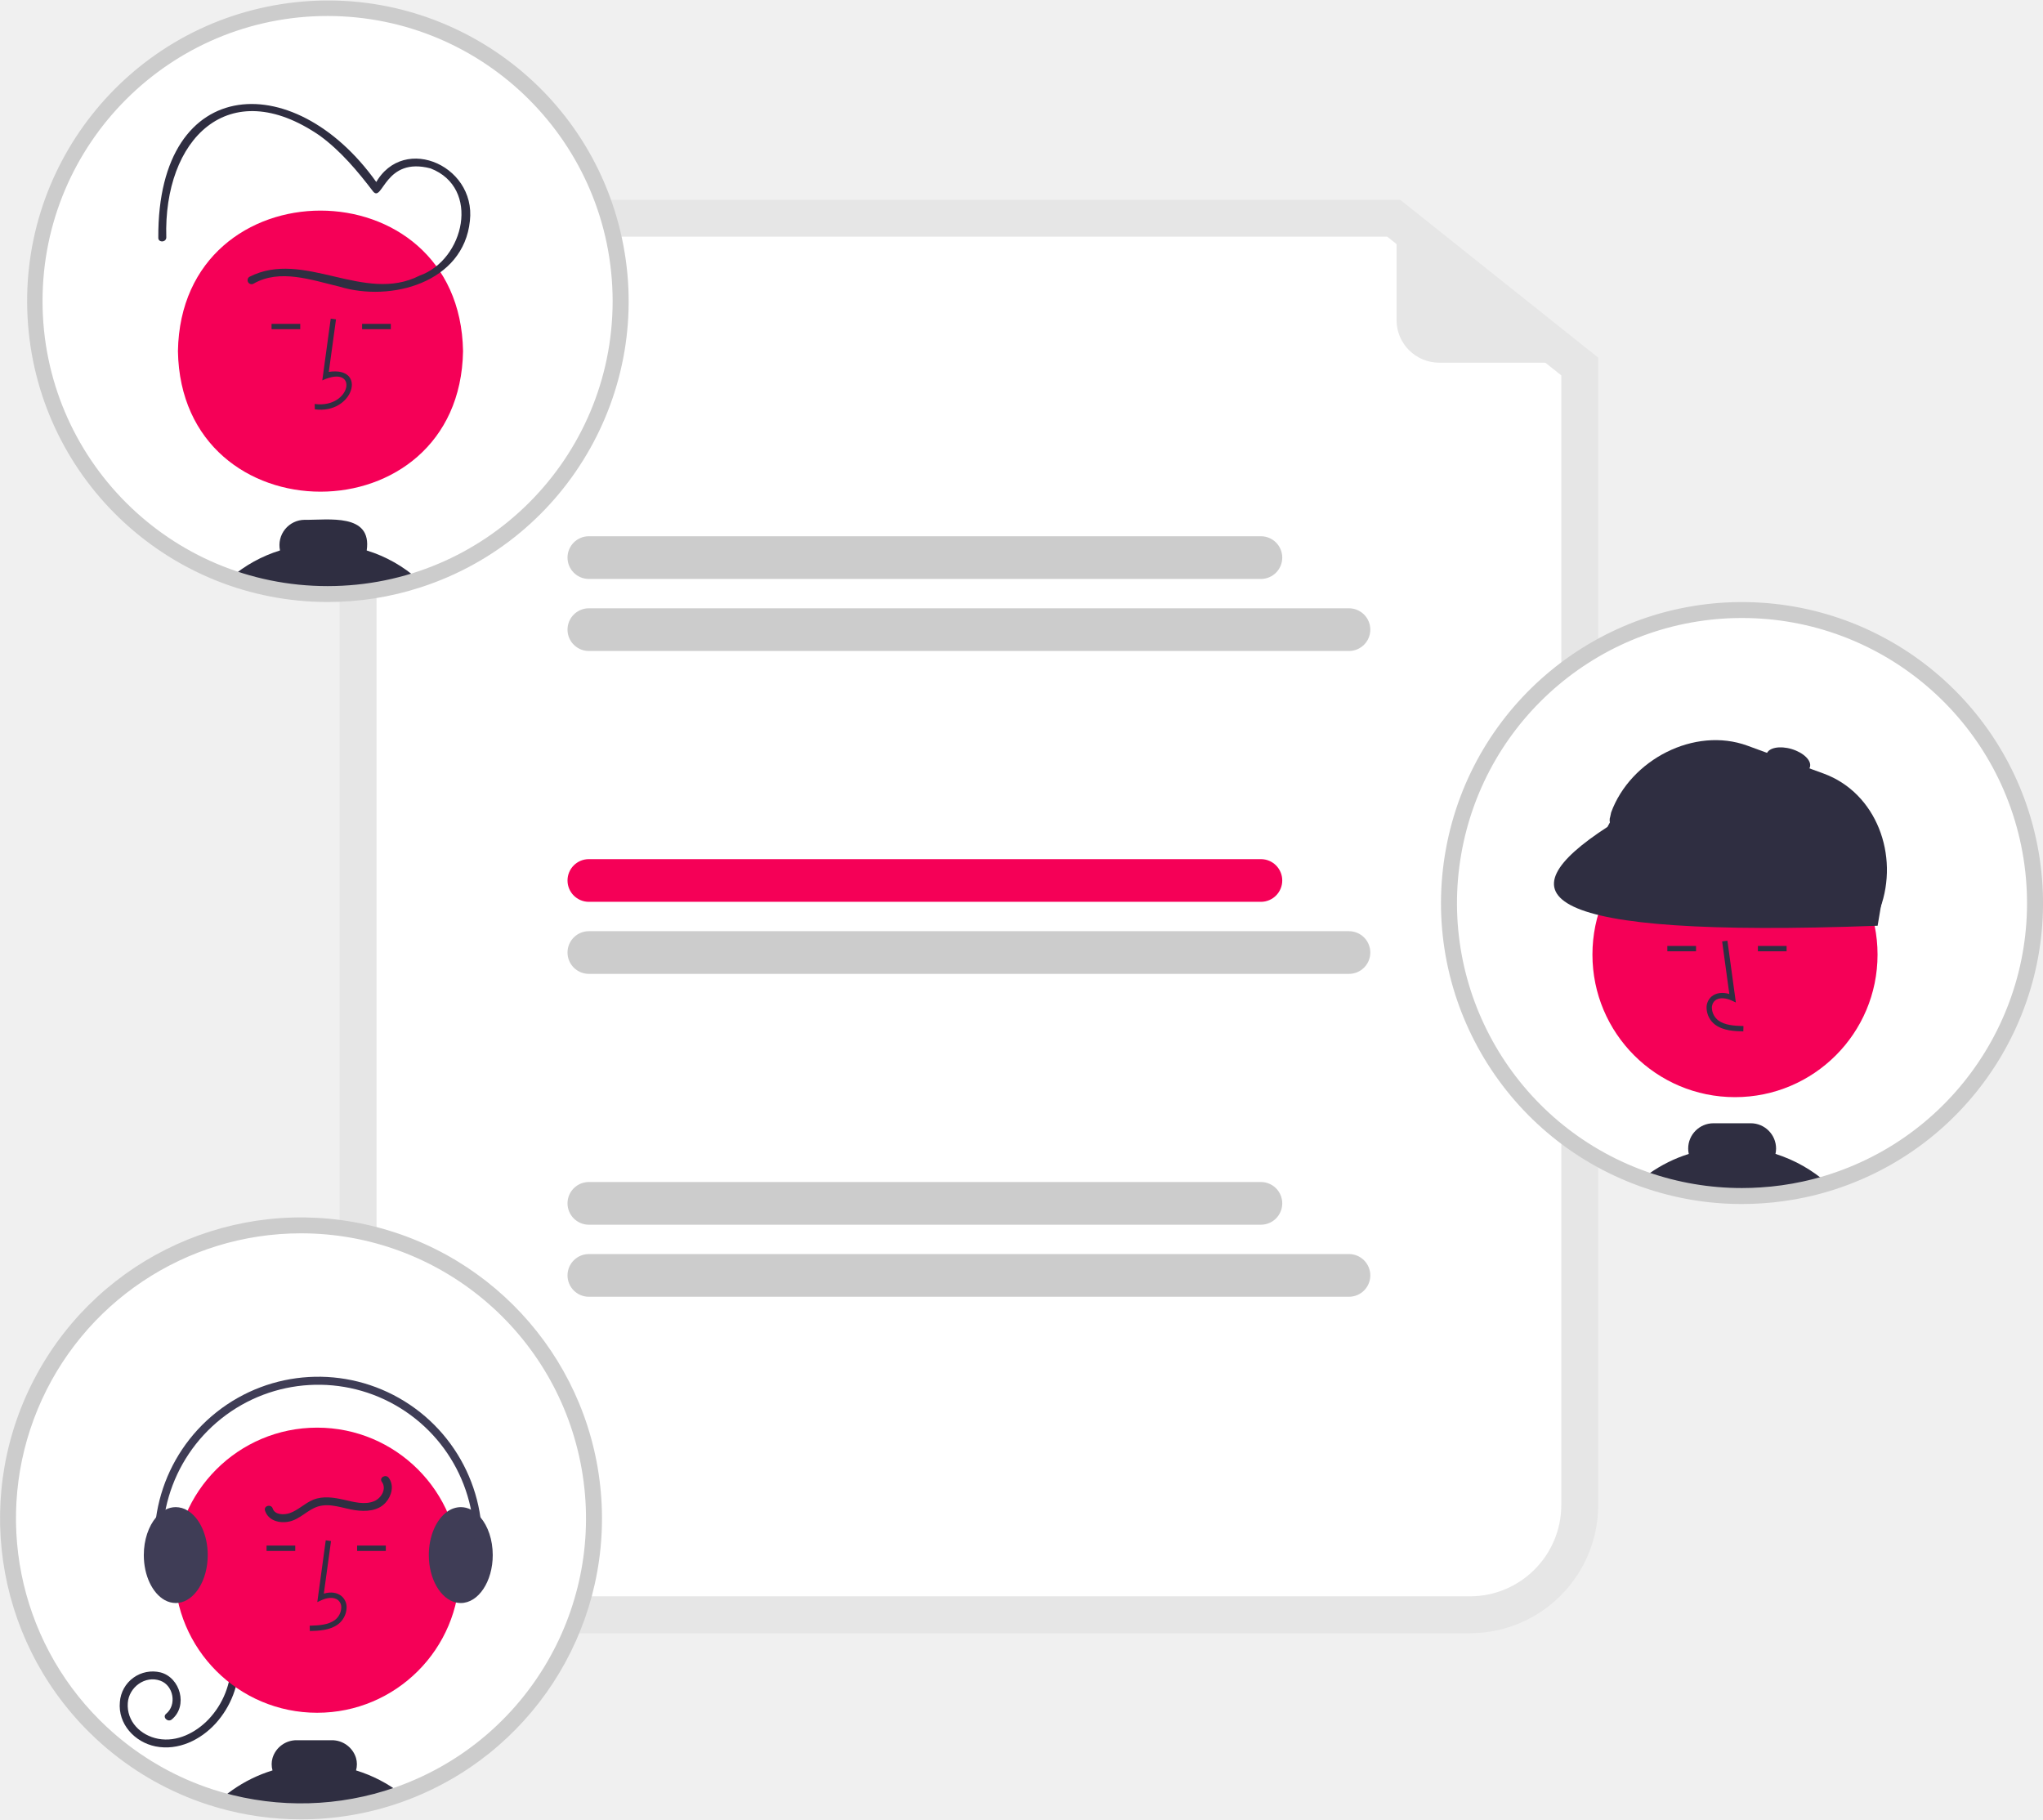
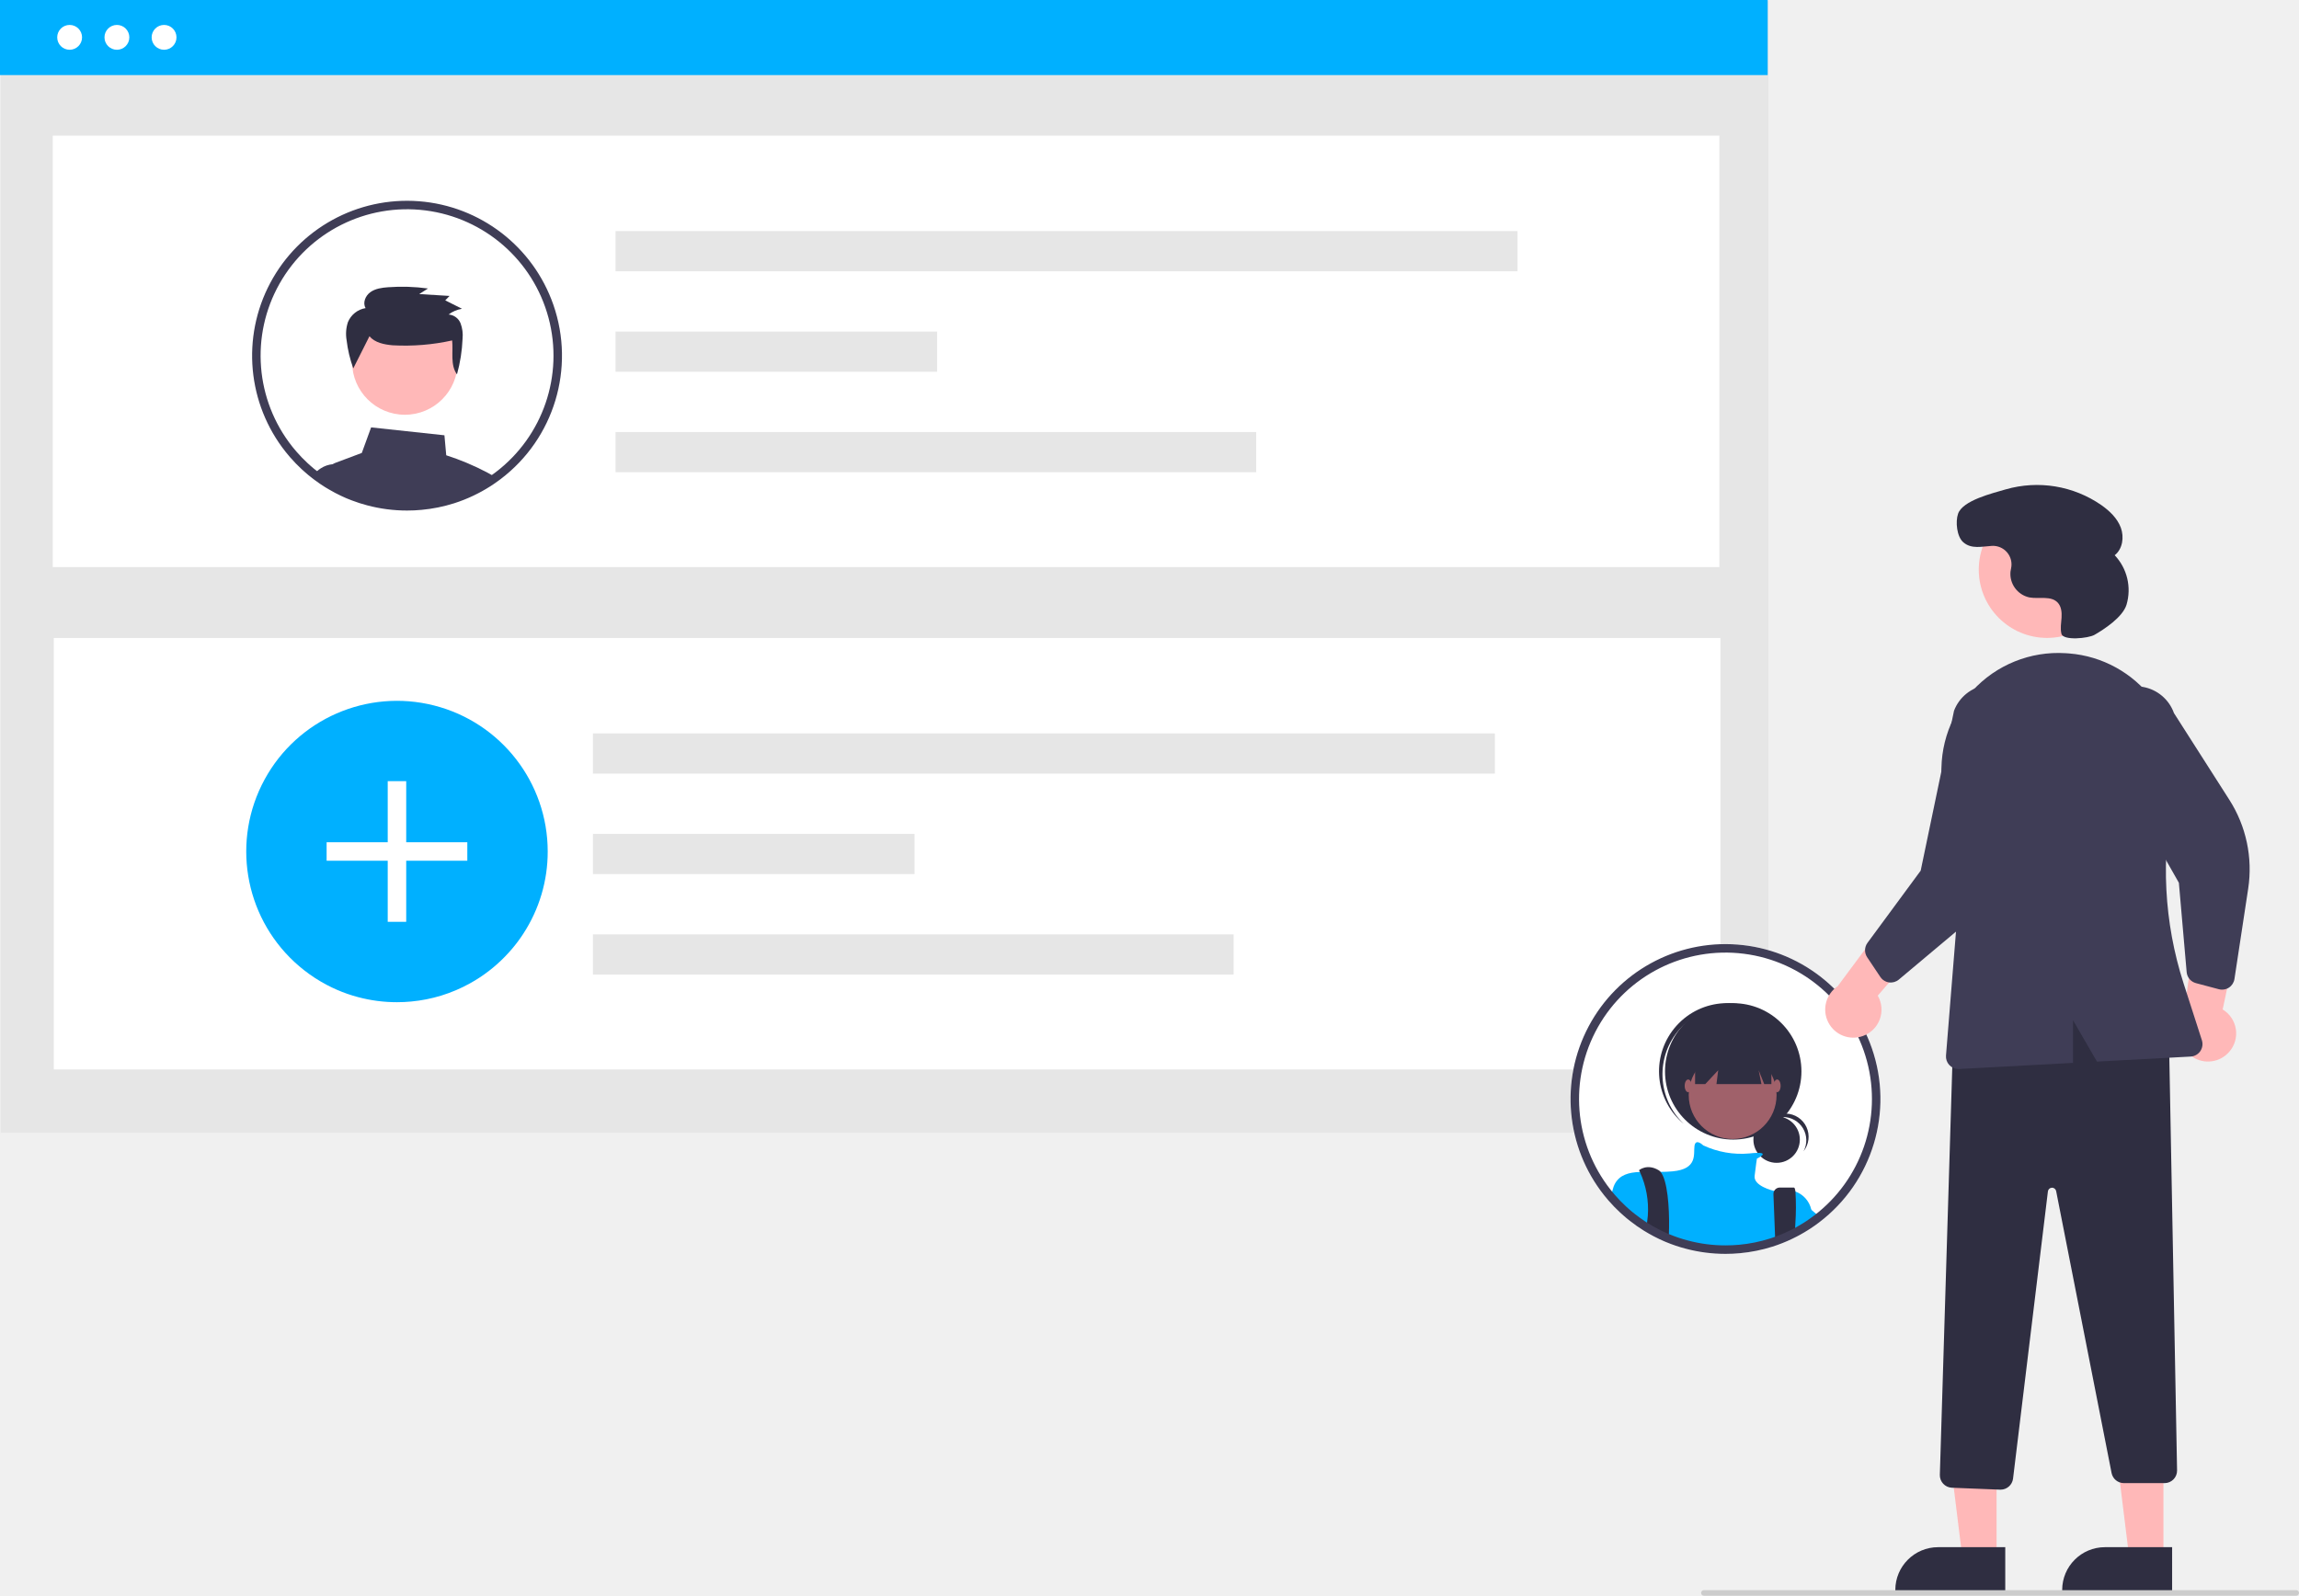
- <svg xmlns="http://www.w3.org/2000/svg" id="ac4a3ed3-ee4a-4ac5-ab20-65db2909d7ee" data-name="Layer 1" width="767" height="683" viewBox="0 0 767 683">
-   <path d="M768.383,721.626H392.132A48.18,48.18,0,0,1,344.007,673.501V231.625A48.18,48.18,0,0,1,392.132,183.5h350.04l74.336,59.251V673.501A48.18,48.18,0,0,1,768.383,721.626Z" transform="translate(-216.5 -108.5)" fill="#e6e6e6" />
-   <path d="M392.132,197.354a34.31,34.31,0,0,0-34.271,34.271V673.501a34.31,34.31,0,0,0,34.271,34.271H768.383a34.31,34.31,0,0,0,34.271-34.271V249.425l-65.328-52.071Z" transform="translate(-216.5 -108.5)" fill="#fff" />
-   <path d="M689.879,325.84H437.577a8.014,8.014,0,1,1,0-16.028H689.879a8.014,8.014,0,0,1,0,16.028Z" transform="translate(-216.5 -108.5)" fill="#ccc" />
-   <path d="M722.937,352.887H437.577a8.014,8.014,0,1,1,0-16.028H722.937a8.014,8.014,0,1,1,0,16.028Z" transform="translate(-216.5 -108.5)" fill="#ccc" />
-   <path d="M689.879,447.053H437.577a8.014,8.014,0,1,1,0-16.028H689.879a8.014,8.014,0,0,1,0,16.028Z" transform="translate(-216.5 -108.5)" fill="#f50057" />
-   <path d="M722.937,474.101H437.577a8.014,8.014,0,1,1,0-16.028H722.937a8.014,8.014,0,1,1,0,16.028Z" transform="translate(-216.5 -108.5)" fill="#ccc" />
-   <path d="M689.879,568.267H437.577a8.014,8.014,0,1,1,0-16.028H689.879a8.014,8.014,0,0,1,0,16.028Z" transform="translate(-216.5 -108.5)" fill="#ccc" />
-   <path d="M722.937,595.314H437.577a8.014,8.014,0,1,1,0-16.028H722.937a8.014,8.014,0,1,1,0,16.028Z" transform="translate(-216.5 -108.5)" fill="#ccc" />
-   <path d="M815.061,244.657H756.831a16.028,16.028,0,0,1-16.028-16.028V185.621a1.002,1.002,0,0,1,1.624-.785l73.256,58.034A1.002,1.002,0,0,1,815.061,244.657Z" transform="translate(-216.5 -108.5)" fill="#e6e6e6" />
-   <path d="M449.5,221.5a110,110,0,1,1-110-110A110.035,110.035,0,0,1,449.5,221.5Z" transform="translate(-216.5 -108.5)" fill="#fff" />
-   <path d="M390.34,240.322c-1.201,70.351-105.847,70.34-107.038-.002C284.503,169.971,389.149,169.982,390.34,240.322Z" transform="translate(-216.5 -108.5)" fill="#f50057" />
-   <path d="M334.696,262.158l-.056-2c13.784,1.84,16.753-15.243,2.852-8.856l3.173-23.19,1.981.271-2.699,19.727C354.585,245.93,349.171,264.157,334.696,262.158Z" transform="translate(-216.5 -108.5)" fill="#2f2e41" />
-   <rect x="135.946" y="121.584" width="10.771" height="2" fill="#2f2e41" />
-   <rect x="101.946" y="121.584" width="10.771" height="2" fill="#2f2e41" />
-   <path d="M354.17,315.15c2.1-14.17-14.49-11.37-23.27-11.51a9.518,9.518,0,0,0-9.28,11.5,52.038,52.038,0,0,0-18.49,10.2,110.476,110.476,0,0,0,70.43.78A51.771,51.771,0,0,0,354.17,315.15Z" transform="translate(-216.5 -108.5)" fill="#2f2e41" />
-   <path d="M311.659,215.009c9.918-5.732,21.946-1.335,32.192,1.07,19.438,5.975,46.697-1.507,49.061-24.662,2.46-21.535-26.999-33.537-36.415-12.104l2.742-.358c-30.537-45.382-83.655-43.661-83.305,18.731-.113,1.927,2.887,1.921,2.999-.001-1.124-36.767,23.209-61.9,57.605-38.272,7.872,5.743,14.241,13.35,20.11,21.056,3.582,4.014,4.361-13.274,21.506-8.746,18.869,7.31,12.712,34.328-4.153,40.26-20.838,10.646-43.407-9.995-63.855.435a1.502,1.502,0,0,0,1.514,2.592Z" transform="translate(-216.5 -108.5)" fill="#2f2e41" />
-   <path d="M339.5,334.5a112.905,112.905,0,1,1,34.988-5.527A112.727,112.727,0,0,1,339.5,334.5Zm0-220a107.015,107.015,0,1,0,107,107A107.121,107.121,0,0,0,339.5,114.5Z" transform="translate(-216.5 -108.5)" fill="#ccc" />
-   <path d="M980.5,447.5a110.035,110.035,0,0,1-75.94,104.62c-.66.21-1.32.42-1.99.62-2.86.88-5.76,1.63-8.71,2.27a108.133,108.133,0,0,1-16.21,2.25q-3.554.24-7.15.24a109.808,109.808,0,0,1-36.37-6.16c-.34-.12-.68-.24-1.01-.36A110.011,110.011,0,1,1,980.5,447.5Z" transform="translate(-216.5 -108.5)" fill="#fff" />
-   <circle cx="651.365" cy="358.36" r="53.519" fill="#f50057" />
-   <path d="M870.989,495.696l.056-2c-3.721-.104-7.001-.337-9.466-2.138a6.148,6.148,0,0,1-2.381-4.528,3.514,3.514,0,0,1,1.153-2.895c1.636-1.382,4.269-.935,6.188-.055l1.655.759-3.173-23.19-1.981.271,2.699,19.727c-2.607-.767-5.023-.437-6.678.961a5.471,5.471,0,0,0-1.86,4.492,8.133,8.133,0,0,0,3.2,6.073C863.566,495.488,867.682,495.603,870.989,495.696Z" transform="translate(-216.5 -108.5)" fill="#2f2e41" />
-   <rect x="625.968" y="355.122" width="10.771" height="2" fill="#2f2e41" />
-   <rect x="659.968" y="355.122" width="10.771" height="2" fill="#2f2e41" />
-   <path d="M883.07,541.68a9.789,9.789,0,0,0,.22-2,9.515,9.515,0,0,0-9.5-9.5h-14a9.508,9.508,0,0,0-9.5,9.5,9.239,9.239,0,0,0,.22,2.01,53.738,53.738,0,0,0-14.81,7.33c-.88.61-1.75,1.27-2.58,1.96.33.12.67.24,1.01.36A109.808,109.808,0,0,0,870.5,557.5q3.6,0,7.15-.24a108.133,108.133,0,0,0,16.21-2.25c2.95-.64,5.85-1.39,8.71-2.27A54.198,54.198,0,0,0,883.07,541.68Z" transform="translate(-216.5 -108.5)" fill="#2f2e41" />
-   <path d="M881.27,555.99a7.359,7.359,0,0,0-3.62,1.27,108.133,108.133,0,0,0,16.21-2.25Z" transform="translate(-216.5 -108.5)" fill="#2f2e41" />
-   <path d="M916.403,454.147,823.429,420.134a4,4,0,0,1-2.382-5.131l.315-1.487c7.261-19.848,31.328-32.34,51.176-25.079L901.148,398.904c19.848,7.261,28.475,30.764,21.214,50.612l-.828,2.248A4,4,0,0,1,916.403,454.147Z" transform="translate(-216.5 -108.5)" fill="#2f2e41" />
-   <path d="M921.411,456.034c-129.587,4.782-140.911-11.501-101.426-37.105l8.376-15.413,96,35Z" transform="translate(-216.5 -108.5)" fill="#2f2e41" />
-   <ellipse cx="887.862" cy="394.016" rx="4.5" ry="8.5" transform="translate(38.43569 1022.369) rotate(-73.26954)" fill="#2f2e41" />
-   <path d="M870.5,560.5a112.727,112.727,0,0,1-37.362-6.329l-1.044-.372a113,113,0,1,1,73.393,1.174c-.711.226-1.38.438-2.059.642-2.84.874-5.854,1.659-8.933,2.327a111.369,111.369,0,0,1-16.661,2.312C875.427,560.417,872.953,560.5,870.5,560.5Zm0-220a107.015,107.015,0,0,0-36.361,207.658l.991.353A106.714,106.714,0,0,0,870.5,554.5c2.319,0,4.656-.079,6.948-.233a105.486,105.486,0,0,0,15.778-2.189c2.912-.631,5.76-1.374,8.462-2.205.669-.2,1.304-.402,1.94-.605A107.015,107.015,0,0,0,870.5,340.5Z" transform="translate(-216.5 -108.5)" fill="#ccc" />
-   <path d="M219.5,678.5a109.667,109.667,0,0,0,32.34,77.91c.86.85,1.74,1.7,2.63,2.53a109.848,109.848,0,0,0,17.46,13.31c1.2.74,2.4,1.45,3.63,2.14a109.379,109.379,0,0,0,19.88,8.73c1.19.39,2.4.76,3.61,1.1A110.454,110.454,0,0,0,365.87,782.34c.42-.15.84-.3,1.25-.45A110.01,110.01,0,1,0,219.5,678.5Z" transform="translate(-216.5 -108.5)" fill="#fff" />
-   <path d="M306.27,732.416a34.087,34.087,0,0,1-8.804,23.076c-5.656,6.207-14.076,10.324-22.573,8.62-7.824-1.568-14.182-8.407-13.389-16.679a12.356,12.356,0,0,1,15.267-11.095c7.433,1.929,10.394,12.641,4.201,17.669-1.486,1.207-3.621-.904-2.121-2.121,4.094-3.324,2.829-10.595-2.112-12.419-5.754-2.123-11.85,2.443-12.264,8.326-.491,6.974,4.852,12.226,11.404,13.463,7.088,1.338,14.115-2.29,18.918-7.297a30.955,30.955,0,0,0,8.474-21.542,1.501,1.501,0,0,1,3,0Z" transform="translate(-216.5 -108.5)" fill="#2f2e41" />
-   <circle cx="119.064" cy="589.468" r="53.519" fill="#f50057" />
-   <path d="M332.826,720.804l-.056-2c3.721-.104,7.001-.337,9.466-2.138a6.148,6.148,0,0,0,2.381-4.528,3.514,3.514,0,0,0-1.153-2.895c-1.636-1.382-4.269-.935-6.188-.055l-1.655.759,3.173-23.19,1.981.271-2.699,19.727c2.607-.767,5.023-.437,6.678.961a5.471,5.471,0,0,1,1.86,4.492,8.133,8.133,0,0,1-3.2,6.073C340.249,720.596,336.133,720.711,332.826,720.804Z" transform="translate(-216.5 -108.5)" fill="#2f2e41" />
-   <rect x="134.076" y="580.229" width="10.771" height="2" fill="#2f2e41" />
-   <rect x="100.076" y="580.229" width="10.771" height="2" fill="#2f2e41" />
-   <path d="M299.05,784.22A110.454,110.454,0,0,0,365.87,782.34c.42-.15.84-.3,1.25-.45a53.272,53.272,0,0,0-16.95-8.76,8.528,8.528,0,0,0-.02-4.7A9.459,9.459,0,0,0,341,761.79H327.96a9.426,9.426,0,0,0-9.13,6.63,8.563,8.563,0,0,0-.02,4.71,53.327,53.327,0,0,0-15.12,7.41q-1.395.975-2.7,2.04C300.33,783.11,299.68,783.66,299.05,784.22Z" transform="translate(-216.5 -108.5)" fill="#2f2e41" />
-   <path d="M377.49,692.29c0,9.02,4.44,16.5,10.21,17.8a8.254,8.254,0,0,0,1.79.2c6.61,0,12-8.07,12-18,0-5.76-1.81-10.89-4.62-14.18a11.579,11.579,0,0,0-3.53-2.87,8.367,8.367,0,0,0-3.85-.95,8.774,8.774,0,0,0-5.11,1.72C380.31,678.89,377.49,685.1,377.49,692.29Z" transform="translate(-216.5 -108.5)" fill="#3f3d56" />
-   <path d="M270.49,692.29c0,7.76,3.28,14.38,7.88,16.91a8.54,8.54,0,0,0,4.12,1.09,7.73,7.73,0,0,0,.96-.06c6.16-.73,11.04-8.49,11.04-17.94,0-7.57-3.13-14.06-7.55-16.71a8.575,8.575,0,0,0-4.45-1.29,8.367,8.367,0,0,0-3.85.95,11.644,11.644,0,0,0-3.54,2.88C272.3,681.41,270.49,686.54,270.49,692.29Z" transform="translate(-216.5 -108.5)" fill="#3f3d56" />
-   <path d="M279.119,707.474a1.501,1.501,0,0,0,1.422-1.98,58.499,58.499,0,1,1,112.687-6.575,1.5,1.5,0,0,0,2.936.619,61.501,61.501,0,1,0-118.466,6.915A1.501,1.501,0,0,0,279.119,707.474Z" transform="translate(-216.5 -108.5)" fill="#3f3d56" />
-   <path d="M362.449,663.292c2.119,2.893,1.074,6.791-1.158,9.285-2.905,3.245-7.539,3.45-11.562,2.848-4.514-.676-9.303-2.791-13.873-1.366-3.895,1.215-6.674,4.748-10.721,5.635-3.589.787-7.881-.255-9.139-4.08-.605-1.838,2.291-2.626,2.893-.798.814,2.475,4.329,2.425,6.341,1.74,3.227-1.099,5.714-3.771,8.885-5.048,3.739-1.505,7.796-.825,11.603.032,3.588.808,7.718,2.006,11.293.497,2.645-1.117,4.75-4.635,2.847-7.232-1.142-1.559,1.46-3.057,2.59-1.514Z" transform="translate(-216.5 -108.5)" fill="#2f2e41" />
-   <path d="M329.5,791.5a112.792,112.792,0,0,1-31.282-4.398c-1.195-.335-2.451-.718-3.712-1.131a112.697,112.697,0,0,1-20.418-8.967c-1.218-.683-2.44-1.404-3.733-2.201a113.095,113.095,0,0,1-17.934-13.672c-.909-.848-1.809-1.718-2.689-2.587a112.991,112.991,0,1,1,118.414,26.165c-.413.151-.84.303-1.267.456A112.739,112.739,0,0,1,329.5,791.5Zm0-220a107.005,107.005,0,0,0-75.542,182.786c.83.82,1.689,1.65,2.558,2.461a107.108,107.108,0,0,0,16.985,12.948c1.225.755,2.377,1.434,3.526,2.079a106.658,106.658,0,0,0,19.339,8.493c1.188.389,2.361.747,3.494,1.065a107.453,107.453,0,0,0,65.017-1.823l1.212-.437A107.014,107.014,0,0,0,329.5,571.5Z" transform="translate(-216.5 -108.5)" fill="#ccc" />
+ <svg xmlns="http://www.w3.org/2000/svg" id="bf82748d-d631-447b-a23d-39803926572c" data-name="Layer 1" width="826.681" height="573.951" viewBox="0 0 826.681 573.951">
+   <circle id="b8f08c5c-b476-40dd-b664-770adaae3509" data-name="Ellipse 182" cx="93.108" cy="55.964" r="4.354" fill="#fff" />
+   <circle id="eee44b09-a27a-4be3-8c5b-6b6370df12ff" data-name="Ellipse 183" cx="109.633" cy="55.964" r="4.354" fill="#fff" />
+   <circle id="a2d5f093-6500-400f-8de1-66712a079cc1" data-name="Ellipse 184" cx="126.158" cy="55.964" r="4.354" fill="#fff" />
+   <rect id="e14e0169-ef8c-4de3-8e3e-1fb1636d9038" data-name="Rectangle 266" x="82.529" y="66.193" width="552.899" height="3.073" fill="#fff" />
+   <rect id="ffd44901-e4e1-4980-b03e-373b3661f4a7" data-name="Rectangle 246" x="0.271" y="0.36" width="635.631" height="407.086" fill="#e6e6e6" />
+   <rect id="e89f9aca-511f-49ec-bc12-8613d3bd0166" data-name="Rectangle 264" width="635.631" height="27.004" fill="#00b0ff" />
+   <rect id="ad9dc5de-4949-4eac-9eb5-22ff577a9f6a" data-name="Rectangle 247" x="18.972" y="48.785" width="599.28" height="155.185" fill="#fff" />
+   <rect id="b859c105-7eee-4028-bc04-8285f6faca7e" data-name="Rectangle 259" x="19.351" y="229.471" width="599.28" height="155.185" fill="#fff" />
+   <g id="aa41527c-9c03-4708-86c5-0d027f971362" data-name="Group 31">
+     <rect id="b2d77c21-275f-42a7-94e0-5b816ba20a4e" data-name="Rectangle 250" x="221.34" y="83.115" width="324.331" height="14.455" fill="#e6e6e6" />
+     <rect id="b25a2924-64e6-4438-87d6-1fb43933af96" data-name="Rectangle 251" x="221.34" y="119.252" width="115.639" height="14.455" fill="#e6e6e6" />
+     <rect id="b8fe27c9-e561-42fa-9287-e7ff86698f34" data-name="Rectangle 252" x="221.34" y="155.389" width="230.375" height="14.455" fill="#e6e6e6" />
+   </g>
+   <path id="a368706a-11d6-41a2-bd00-6a6054248d43" data-name="Path 952" d="M383.606,469.293a53.91,53.91,0,0,1-8.813,29.627,52.688,52.688,0,0,1-3.965,5.325,54.427,54.427,0,0,1-11.617,10.322q-1.773,1.175-3.645,2.2a53.739,53.739,0,0,1-21.057,6.485c-1.68.164-3.388.242-5.111.242a53.985,53.985,0,0,1-13.988-1.829,51.938,51.938,0,0,1-7.567-2.627q-1.879-.812-3.673-1.765a53.393,53.393,0,0,1-8.165-5.289q-1.783-1.388-3.438-2.926a54.2,54.2,0,1,1,91.039-39.764Z" transform="translate(-186.6595 -163.0244)" fill="#00b0ff" />
+   <g id="a0fe7a2e-49bf-4761-b17e-3d52136366c5" data-name="Group 32">
+     <rect id="a077c903-9ff8-47f6-8a24-46120c36a494" data-name="Rectangle 273" x="139.42" y="280.966" width="6.645" height="50.592" fill="#fff" />
+     <rect id="a4f09271-2c50-4e11-a9a3-c26018ed4477" data-name="Rectangle 274" x="117.446" y="302.94" width="50.592" height="6.645" fill="#fff" />
+   </g>
+   <g id="bd7f0843-9709-4a5c-8b0e-26656563f0b3" data-name="Group 33">
+     <rect id="e4567469-258f-4b3a-88b2-7a234fbc5498" data-name="Rectangle 250-2" x="213.209" y="263.801" width="324.331" height="14.455" fill="#e6e6e6" />
+     <rect id="b26a9710-740f-4201-9a9a-df254658921a" data-name="Rectangle 251-2" x="213.209" y="299.938" width="115.639" height="14.455" fill="#e6e6e6" />
+     <rect id="a1758efc-04f7-4da1-846b-fd169401f4c2" data-name="Rectangle 252-2" x="213.209" y="336.075" width="230.375" height="14.455" fill="#e6e6e6" />
+   </g>
+   <circle id="f2fdcd7e-077f-47c5-987d-3f56ec08fcb2" data-name="Ellipse 194" cx="42.039" cy="13.433" r="4.467" fill="#fff" />
+   <circle id="bb8af87f-8865-4134-a554-08faac1a89d0" data-name="Ellipse 195" cx="58.995" cy="13.433" r="4.467" fill="#fff" />
+   <circle id="bd4c0ca0-b96c-4f92-a965-84f83cdee98a" data-name="Ellipse 246" cx="25.039" cy="13.433" r="4.467" fill="#fff" />
+   <path d="M361.898,332.996a92.633,92.633,0,0,0-14.78-6.22l-.65-7.19-26.36-2.84-3.35,9.19-9.46,3.55a4.605,4.605,0,0,0-.96.5h-.01a4.687,4.687,0,0,0-2,3.12,4.792,4.792,0,0,0,.07,1.88l.5,2.05c.72.43,1.46.84,2.2,1.23l.47.24c1.08.56,2.18,1.09,3.31,1.58.23.1.48.2.71.3.02.01.03.01.05.02.53.22,1.06.43,1.6.63a52.557,52.557,0,0,0,5.42,1.74,55.736,55.736,0,0,0,14.37,1.88c1.77,0,3.52-.08,5.25-.25a55.514,55.514,0,0,0,11.64-2.35c.01,0,.02-.01.03-.01a54.634,54.634,0,0,0,6.99-2.77c.01-.01.03-.01.04-.02.51-.24,1-.5,1.5-.75l.24-.12c.4-.21.8-.42,1.2-.64,1-.55,1.98-1.13,2.95-1.75.27-.16.53-.33.8-.51.38-.25.76-.51,1.13-.78C363.867,334.106,362.898,333.536,361.898,332.996Z" transform="translate(-186.6595 -163.0244)" fill="#3f3d56" />
+   <path d="M312.427,337.426l-1.65-7.45h-4.31a1.031,1.031,0,0,0-.13.01h-.01a9.34,9.34,0,0,0-4.34,1.5,9.612,9.612,0,0,0-2.32,2.08c1.28.97,2.61,1.87,3.98,2.73l.06.03c.39.24.79.48,1.19.71.72.43,1.46.84,2.2,1.23l.47.24c1.08.56,2.18,1.09,3.31,1.58.23.1.48.2.71.3.02.01.03.01.05.02.53.22,1.06.43,1.6.63Z" transform="translate(-186.6595 -163.0244)" fill="#3f3d56" />
+   <circle cx="145.594" cy="130.191" r="18.985" fill="#ffb8b8" />
+   <path d="M319.507,283.968c1.965,2.326,5.291,2.982,8.359,3.251a78.729,78.729,0,0,0,21.38-1.746c.435,4.212-.75,8.754,1.731,12.219a56.723,56.723,0,0,0,2.015-12.859,12.308,12.308,0,0,0-.712-5.507,5.065,5.065,0,0,0-4.315-3.181,10.815,10.815,0,0,1,4.824-2.062l-6.028-3.029,1.548-1.589-10.913-.668,3.161-2.008a68.541,68.541,0,0,0-14.36-.453c-2.224.164-4.549.477-6.351,1.765s-2.843,3.85-1.724,5.741a8.336,8.336,0,0,0-6.353,5.041,13.458,13.458,0,0,0-.482,6.469,45.854,45.854,0,0,0,2.404,10.171Z" transform="translate(-186.6595 -163.0244)" fill="#2f2e41" />
+   <path d="M385.637,272.636a55.709,55.709,0,1,0-96.27,52.92c.5.63,1.02,1.26,1.55,1.87.04.04.07.08.11.12a54.035,54.035,0,0,0,4.15,4.28c.38.35.78.71,1.18,1.05.76.68,1.54,1.33,2.35,1.95.32.25.63.5.96.74,1.28.97,2.61,1.87,3.98,2.73l.06.03c.39.24.79.48,1.19.71.72.43,1.46.84,2.2,1.23l.47.24c1.08.56,2.18,1.09,3.31,1.58.23.1.48.2.71.3.02.01.03.01.05.02.53.22,1.06.43,1.6.63a52.557,52.557,0,0,0,5.42,1.74,55.736,55.736,0,0,0,14.37,1.88c1.77,0,3.52-.08,5.25-.25a55.514,55.514,0,0,0,11.64-2.35c.01,0,.02-.01.03-.01a54.634,54.634,0,0,0,6.99-2.77c.01-.01.03-.01.04-.02.51-.24,1-.5,1.5-.75l.24-.12c.4-.21.8-.42,1.2-.64,1-.55,1.98-1.13,2.95-1.75.27-.16.53-.33.8-.51.38-.25.76-.51,1.13-.78.49-.34.98-.69,1.46-1.05.15-.11.31-.22.46-.34a55.689,55.689,0,0,0,18.92-62.68Zm-20.76,60.25c-.33.26-.67.51-1.01.74-.33.25-.66.49-1,.71-.29.21-.58.41-.88.6l-.09.06c-.22.15-.44.29-.66.43q-1.245.78-2.52,1.5c-.09.05-.18.1-.27.15-.38.21-.76.41-1.14.61-.05.03-.11.05-.16.08l-.06.03c-.48.25-.97.49-1.46.72a49.05,49.05,0,0,1-5.83,2.36c-.26.09-.52.18-.78.26a52.454,52.454,0,0,1-11.02,2.24c-1.64.15-3.3.23-4.97.23a51.949,51.949,0,0,1-13.59-1.78,49.382,49.382,0,0,1-6.67-2.26c-.11-.05-.23-.09-.34-.14-.12-.05-.23-.09-.34-.14-.12-.05-.23-.1-.35-.16-.94-.41-1.87-.86-2.78-1.33l-.44-.23c-1.11-.58-2.2-1.2-3.26-1.86-.31-.19-.63-.39-.93-.6-.08-.05-.15-.1-.23-.15-.71-.47-1.42-.96-2.11-1.47-.47-.35-.94-.7-1.4-1.06-.77-.58-1.51-1.2-2.23-1.84-.38-.32-.75-.67-1.11-1a50.811,50.811,0,0,1-4.02-4.16c-.42-.48-.83-.96-1.22-1.46a3.807,3.807,0,0,1-.25-.31,52.659,52.659,0,1,1,73.12,9.23Z" transform="translate(-186.6595 -163.0244)" fill="#3f3d56" />
+   <path d="M859.728,539.996a55.709,55.709,0,1,0-96.27,52.92c.5.63,1.02,1.26,1.55,1.87.04.04.07.08.11.12a54.137,54.137,0,0,0,4.15,4.28c.38.35.78.71,1.18,1.05.76.68,1.54,1.33,2.35,1.95a54.775,54.775,0,0,0,4.94,3.47l.06.03c1.11.69,2.24,1.33,3.39,1.94l.47.24c1.08.56,2.18,1.09,3.31,1.58.23.1.48.2.71.3.02.01.03.01.05.02a54.116,54.116,0,0,0,7.02,2.37,55.732,55.732,0,0,0,14.37,1.88c1.77,0,3.52-.08,5.25-.25a55.508,55.508,0,0,0,11.64-2.35c.01,0,.02-.01.03-.01a54.606,54.606,0,0,0,6.99-2.77c.01-.01.03-.01.04-.02.51-.24,1-.5,1.5-.75l.24-.12c.4-.21.8-.42,1.2-.64,1-.55,1.98-1.13,2.95-1.75.27-.16.53-.33.8-.51.88-.58,1.75-1.2,2.59-1.83.15-.11.31-.22.46-.34a55.692,55.692,0,0,0,18.92-62.68Z" transform="translate(-186.6595 -163.0244)" fill="#fff" />
+   <circle id="ee9bd31a-9b73-4888-9087-fea26d3b2b97" data-name="Ellipse 188" cx="638.842" cy="409.897" r="8.349" fill="#2f2e41" />
+   <path id="e473f415-6540-4896-b89f-76a5ac7ad60a" data-name="Path 969" d="M827.827,564.802a8.35,8.35,0,0,1,7.35,12.312,8.347,8.347,0,1,0-13.868-9.172,8.329,8.329,0,0,1,6.519-3.14Z" transform="translate(-186.6595 -163.0244)" fill="#2f2e41" />
+   <circle id="f79ae9d5-f4b5-4dd5-badc-cc4d2f5593dd" data-name="Ellipse 189" cx="623.24" cy="385.353" r="24.526" fill="#2f2e41" />
+   <path id="f9880a76-ad0b-4c2a-99b0-b23c20a810bd" data-name="Path 970" d="M790.65,533.16a24.522,24.522,0,0,1,33.99-2.572c-.2-.191-.4-.383-.607-.568a24.526,24.526,0,0,0-32.73,36.535q.07.063.14.125c.208.185.422.36.635.537a24.522,24.522,0,0,1-1.427-34.057Z" transform="translate(-186.6595 -163.0244)" fill="#2f2e41" />
+   <circle id="b01904a1-9532-4133-8cbd-470829617487" data-name="Ellipse 190" cx="623.032" cy="393.875" r="15.796" fill="#a0616a" />
+   <path d="M837.958,598.056v5.3c-.97.62-1.95,1.2-2.95,1.75-.4.22-.8.43-1.2.64l-.24.12c-.5.25-.99.51-1.5.75-.01.01-.03.01-.04.02a54.606,54.606,0,0,1-6.99,2.77c-.01,0-.02.01-.03.01a55.508,55.508,0,0,1-11.64,2.35c-1.73.17-3.48.25-5.25.25a55.732,55.732,0,0,1-14.37-1.88,54.116,54.116,0,0,1-7.02-2.37c-.02-.01-.03-.01-.05-.02-.23-.1-.48-.2-.71-.3-1.13-.49-2.23-1.02-3.31-1.58l-.47-.24c-1.15-.61-2.28-1.25-3.39-1.94l-.06-.03a54.775,54.775,0,0,1-4.94-3.47c-.81-.62-1.59-1.27-2.35-1.95-.4-.34-.8-.7-1.18-1.05a54.137,54.137,0,0,1-4.15-4.28,20.23,20.23,0,0,1,.76-3.07l.01-.01a4.489,4.489,0,0,1,.21-.5,3.988,3.988,0,0,1,.19-.42c1.79-3.35,5.03-4.18,9.05-4.36,2.27-.1,4.78.01,7.43-.02,1.4-.01,2.85-.06,4.3-.19,9.15-.83,7.49-6.23,7.9-9.14.41-2.82,2.95-.38,3.12-.22l.01.01a32.271,32.271,0,0,0,16.6,2.91c.98-.12,1.96-.19,2.94-.22,2.58-.03,2.02.71,1.13,1.32a11.183,11.183,0,0,1-1.35.76s-.41,2.5-.83,6.24c-.4,3.58,6.46,5.26,7.03,5.39a.061.061,0,0,0,.04.01,13.773,13.773,0,0,1,7.61.2h.01A9.018,9.018,0,0,1,837.958,598.056Z" transform="translate(-186.6595 -163.0244)" fill="#00b0ff" />
+   <path d="M786.827,604.486c0,.74-.02,1.45-.05,2.12-.01.4-.03.79-.05,1.16-.02-.01-.03-.01-.05-.02-.23-.1-.48-.2-.71-.3-1.13-.49-2.23-1.02-3.31-1.58l-.47-.24c-1.15-.61-2.28-1.25-3.39-1.94.03-.35.08-.7.13-1.05.11-.77.2-1.55.26-2.32a32.184,32.184,0,0,0-2.85-15.76v-.01c-.2-.4-.32-.62-.32-.62s2.91-2.5,7.06,0a2.498,2.498,0,0,1,.69.6C786.268,587.476,786.947,597.396,786.827,604.486Z" transform="translate(-186.6595 -163.0244)" fill="#2f2e41" />
+   <path d="M832.237,603.126c-.04,1.12-.1,2.29-.17,3.48v.01c-.01.01-.03.01-.04.02a54.606,54.606,0,0,1-6.99,2.77c-.01,0-.02.01-.03.01l-.11-2.81-.01-.37-.53-13.68a2.295,2.295,0,0,1,2.29-2.4h5.07c.25,0,.43.51.55,1.43v.01A86.661,86.661,0,0,1,832.237,603.126Z" transform="translate(-186.6595 -163.0244)" fill="#2f2e41" />
+   <path id="a05c59bd-0311-408b-a800-ed606f18fbbf" data-name="Path 975" d="M796.181,537.154v15.8h3.658l4.655-4.988-.623,4.988h16.17l-1-4.988,2,4.988h2.578v-15.8Z" transform="translate(-186.6595 -163.0244)" fill="#2f2e41" />
+   <ellipse id="af122121-1c1b-4817-a566-2298b147ce18" data-name="Ellipse 191" cx="607.028" cy="390.55" rx="1.247" ry="2.286" fill="#a0616a" />
+   <ellipse id="bec83a12-853e-4dd5-94d0-e2c2a5b21156" data-name="Ellipse 192" cx="639.037" cy="390.55" rx="1.247" ry="2.286" fill="#a0616a" />
+   <path d="M841.347,601.016c-.84.63-1.71,1.25-2.59,1.83-.27.18-.53.35-.8.51-.97.62-1.95,1.2-2.95,1.75-.4.22-.8.43-1.2.64v-11.02s1.6,1.28,4.15,3.41c.32.27.65.55,1,.85C839.697,599.606,840.498,600.286,841.347,601.016Z" transform="translate(-186.6595 -163.0244)" fill="#00b0ff" />
+   <path d="M859.728,539.996a55.709,55.709,0,1,0-96.27,52.92c.5.63,1.02,1.26,1.55,1.87.04.04.07.08.11.12a54.137,54.137,0,0,0,4.15,4.28c.38.35.78.71,1.18,1.05.76.68,1.54,1.33,2.35,1.95a54.775,54.775,0,0,0,4.94,3.47l.06.03c1.11.69,2.24,1.33,3.39,1.94l.47.24c1.08.56,2.18,1.09,3.31,1.58.23.1.48.2.71.3.02.01.03.01.05.02a54.116,54.116,0,0,0,7.02,2.37,55.732,55.732,0,0,0,14.37,1.88c1.77,0,3.52-.08,5.25-.25a55.508,55.508,0,0,0,11.64-2.35c.01,0,.02-.01.03-.01a54.606,54.606,0,0,0,6.99-2.77c.01-.01.03-.01.04-.02.51-.24,1-.5,1.5-.75l.24-.12c.4-.21.8-.42,1.2-.64,1-.55,1.98-1.13,2.95-1.75.27-.16.53-.33.8-.51.88-.58,1.75-1.2,2.59-1.83.15-.11.31-.22.46-.34a55.692,55.692,0,0,0,18.92-62.68Zm-20.76,60.25c-.33.26-.67.51-1.01.74-.33.25-.66.49-1,.71-.29.21-.58.41-.88.6-.25.17-.5.33-.75.49q-1.244.78-2.52,1.5c-.09.05-.18.1-.271.15-.38.21-.76.41-1.14.61-.05.03-.11.05-.16.08l-.06.03c-.48.25-.97.49-1.46.72a49.028,49.028,0,0,1-5.83,2.36c-.26.09-.52.18-.78.26a52.456,52.456,0,0,1-11.02,2.24c-1.64.15-3.3.23-4.97.23a51.952,51.952,0,0,1-13.59-1.78,49.391,49.391,0,0,1-6.67-2.26c-.23-.09-.46-.19-.68-.28-.12-.05-.23-.1-.35-.16-.94-.41-1.87-.86-2.78-1.33l-.44-.23c-1.11-.58-2.2-1.2-3.26-1.86-.39-.24-.78-.49-1.16-.75-1.2-.79-2.37-1.64-3.51-2.53-.77-.58-1.51-1.2-2.23-1.84-.38-.32-.75-.67-1.11-1a50.883,50.883,0,0,1-4.02-4.16c-.42-.48-.83-.96-1.22-1.46a3.801,3.801,0,0,1-.25-.31,52.659,52.659,0,1,1,73.12,9.23Z" transform="translate(-186.6595 -163.0244)" fill="#3f3d56" />
+   <path d="M856.591,535.628a10.056,10.056,0,0,0,5.277-14.488L885.227,494.096l-18.414-2.397-19.359,26.048a10.11,10.11,0,0,0,9.137,17.88Z" transform="translate(-186.6595 -163.0244)" fill="#ffb8b8" />
+   <path d="M988.255,541.342a10.056,10.056,0,0,0-2.363-15.237l7.425-34.955-17.288,6.779-4.401,32.155a10.11,10.11,0,0,0,16.626,11.259Z" transform="translate(-186.6595 -163.0244)" fill="#ffb8b8" />
+   <polygon points="717.931 560.49 705.671 560.489 699.839 513.201 717.933 513.202 717.931 560.49" fill="#ffb8b8" />
+   <path d="M907.717,735.398l-39.531-.001v-.5A15.386,15.386,0,0,1,883.573,719.511h.001l24.144.001Z" transform="translate(-186.6595 -163.0244)" fill="#2f2e41" />
+   <polygon points="777.931 560.49 765.671 560.489 759.839 513.201 777.933 513.202 777.931 560.49" fill="#ffb8b8" />
+   <path d="M967.717,735.398l-39.531-.001v-.5A15.386,15.386,0,0,1,943.573,719.511h.001l24.144.001Z" transform="translate(-186.6595 -163.0244)" fill="#2f2e41" />
+   <path d="M905.868,698.822l-17.355-.694a4.514,4.514,0,0,1-4.318-4.634l4.889-160.379.319-.115c30.416-11.003,55.578-10.171,76.926,2.54l.239.143,2.929,156.202a4.5,4.5,0,0,1-4.499,4.585h-14.634a4.51,4.51,0,0,1-4.416-3.632L926.014,591.429a1.5,1.5,0,0,0-2.961.109L910.515,694.868a4.526,4.526,0,0,1-4.469,3.957C905.987,698.825,905.927,698.824,905.868,698.822Z" transform="translate(-186.6595 -163.0244)" fill="#2f2e41" />
+   <circle cx="736.092" cy="204.882" r="24.561" fill="#ffb8b8" />
+   <path d="M864.891,516.106a4.506,4.506,0,0,1-2.091-1.686l-4.746-7.102a4.515,4.515,0,0,1,.119-5.169l19.132-25.968,11.986-57.511a14.497,14.497,0,1,1,27.017,10.52l-5.665,36.602a46.374,46.374,0,0,1-16.024,28.441L869.435,515.367a4.505,4.505,0,0,1-3.528,1.008A4.455,4.455,0,0,1,864.891,516.106Z" transform="translate(-186.6595 -163.0244)" fill="#3f3d56" />
+   <path d="M987.206,518.712a4.506,4.506,0,0,1-2.683.116l-8.254-2.195a4.515,4.515,0,0,1-3.326-3.959l-2.796-32.133-29.002-51.089a14.497,14.497,0,1,1,27.231-9.954l19.931,31.217a46.373,46.373,0,0,1,6.763,31.936l-4.941,32.504a4.505,4.505,0,0,1-1.982,3.087A4.455,4.455,0,0,1,987.206,518.712Z" transform="translate(-186.6595 -163.0244)" fill="#3f3d56" />
+   <path d="M895.887,411.524a41.822,41.822,0,0,1,33.537-13.56q.616.038,1.227.086h0a41.734,41.734,0,0,1,30.16,16.646,42.362,42.362,0,0,1,7.525,34.145,132.361,132.361,0,0,0,3.497,67.876l6.589,20.459a4.499,4.499,0,0,1-4.042,5.872l-33.685,1.811-8.62-14.89v15.353l-40.941,2.201c-.082.005-.163.007-.243.007a4.5,4.5,0,0,1-4.484-4.861l4.627-57.382-5.804-38.973A42.089,42.089,0,0,1,895.887,411.524Z" transform="translate(-186.6595 -163.0244)" fill="#3f3d56" />
+   <path d="M939.821,391.354c-2.274,1.308-11.262,2.176-11.903-.368l-.014-.056c-.446-1.864-.076-3.811.052-5.723s-.059-4.013-1.362-5.419c-2.428-2.621-6.748-1.232-10.258-1.894a8.664,8.664,0,0,1-6.74-9.253c.05-.398.128-.795.216-1.193a6.673,6.673,0,0,0-6.927-8.081c-3.548.203-7.378,1.278-10.314-1.35-2.27-2.032-2.824-7.322-1.827-10.201,1.676-4.838,12.414-7.371,17.102-8.764a40.62,40.62,0,0,1,34.43,5.65c2.961,2.087,5.727,4.71,6.989,8.106s.653,7.68-2.193,9.922a18.332,18.332,0,0,1,4.246,17.806C949.915,385.063,943.206,389.406,939.821,391.354Z" transform="translate(-186.6595 -163.0244)" fill="#2f2e41" />
+   <path d="M1012.341,736.976h-213a1,1,0,0,1,0-2h213a1,1,0,0,1,0,2Z" transform="translate(-186.6595 -163.0244)" fill="#ccc" />
</svg>
